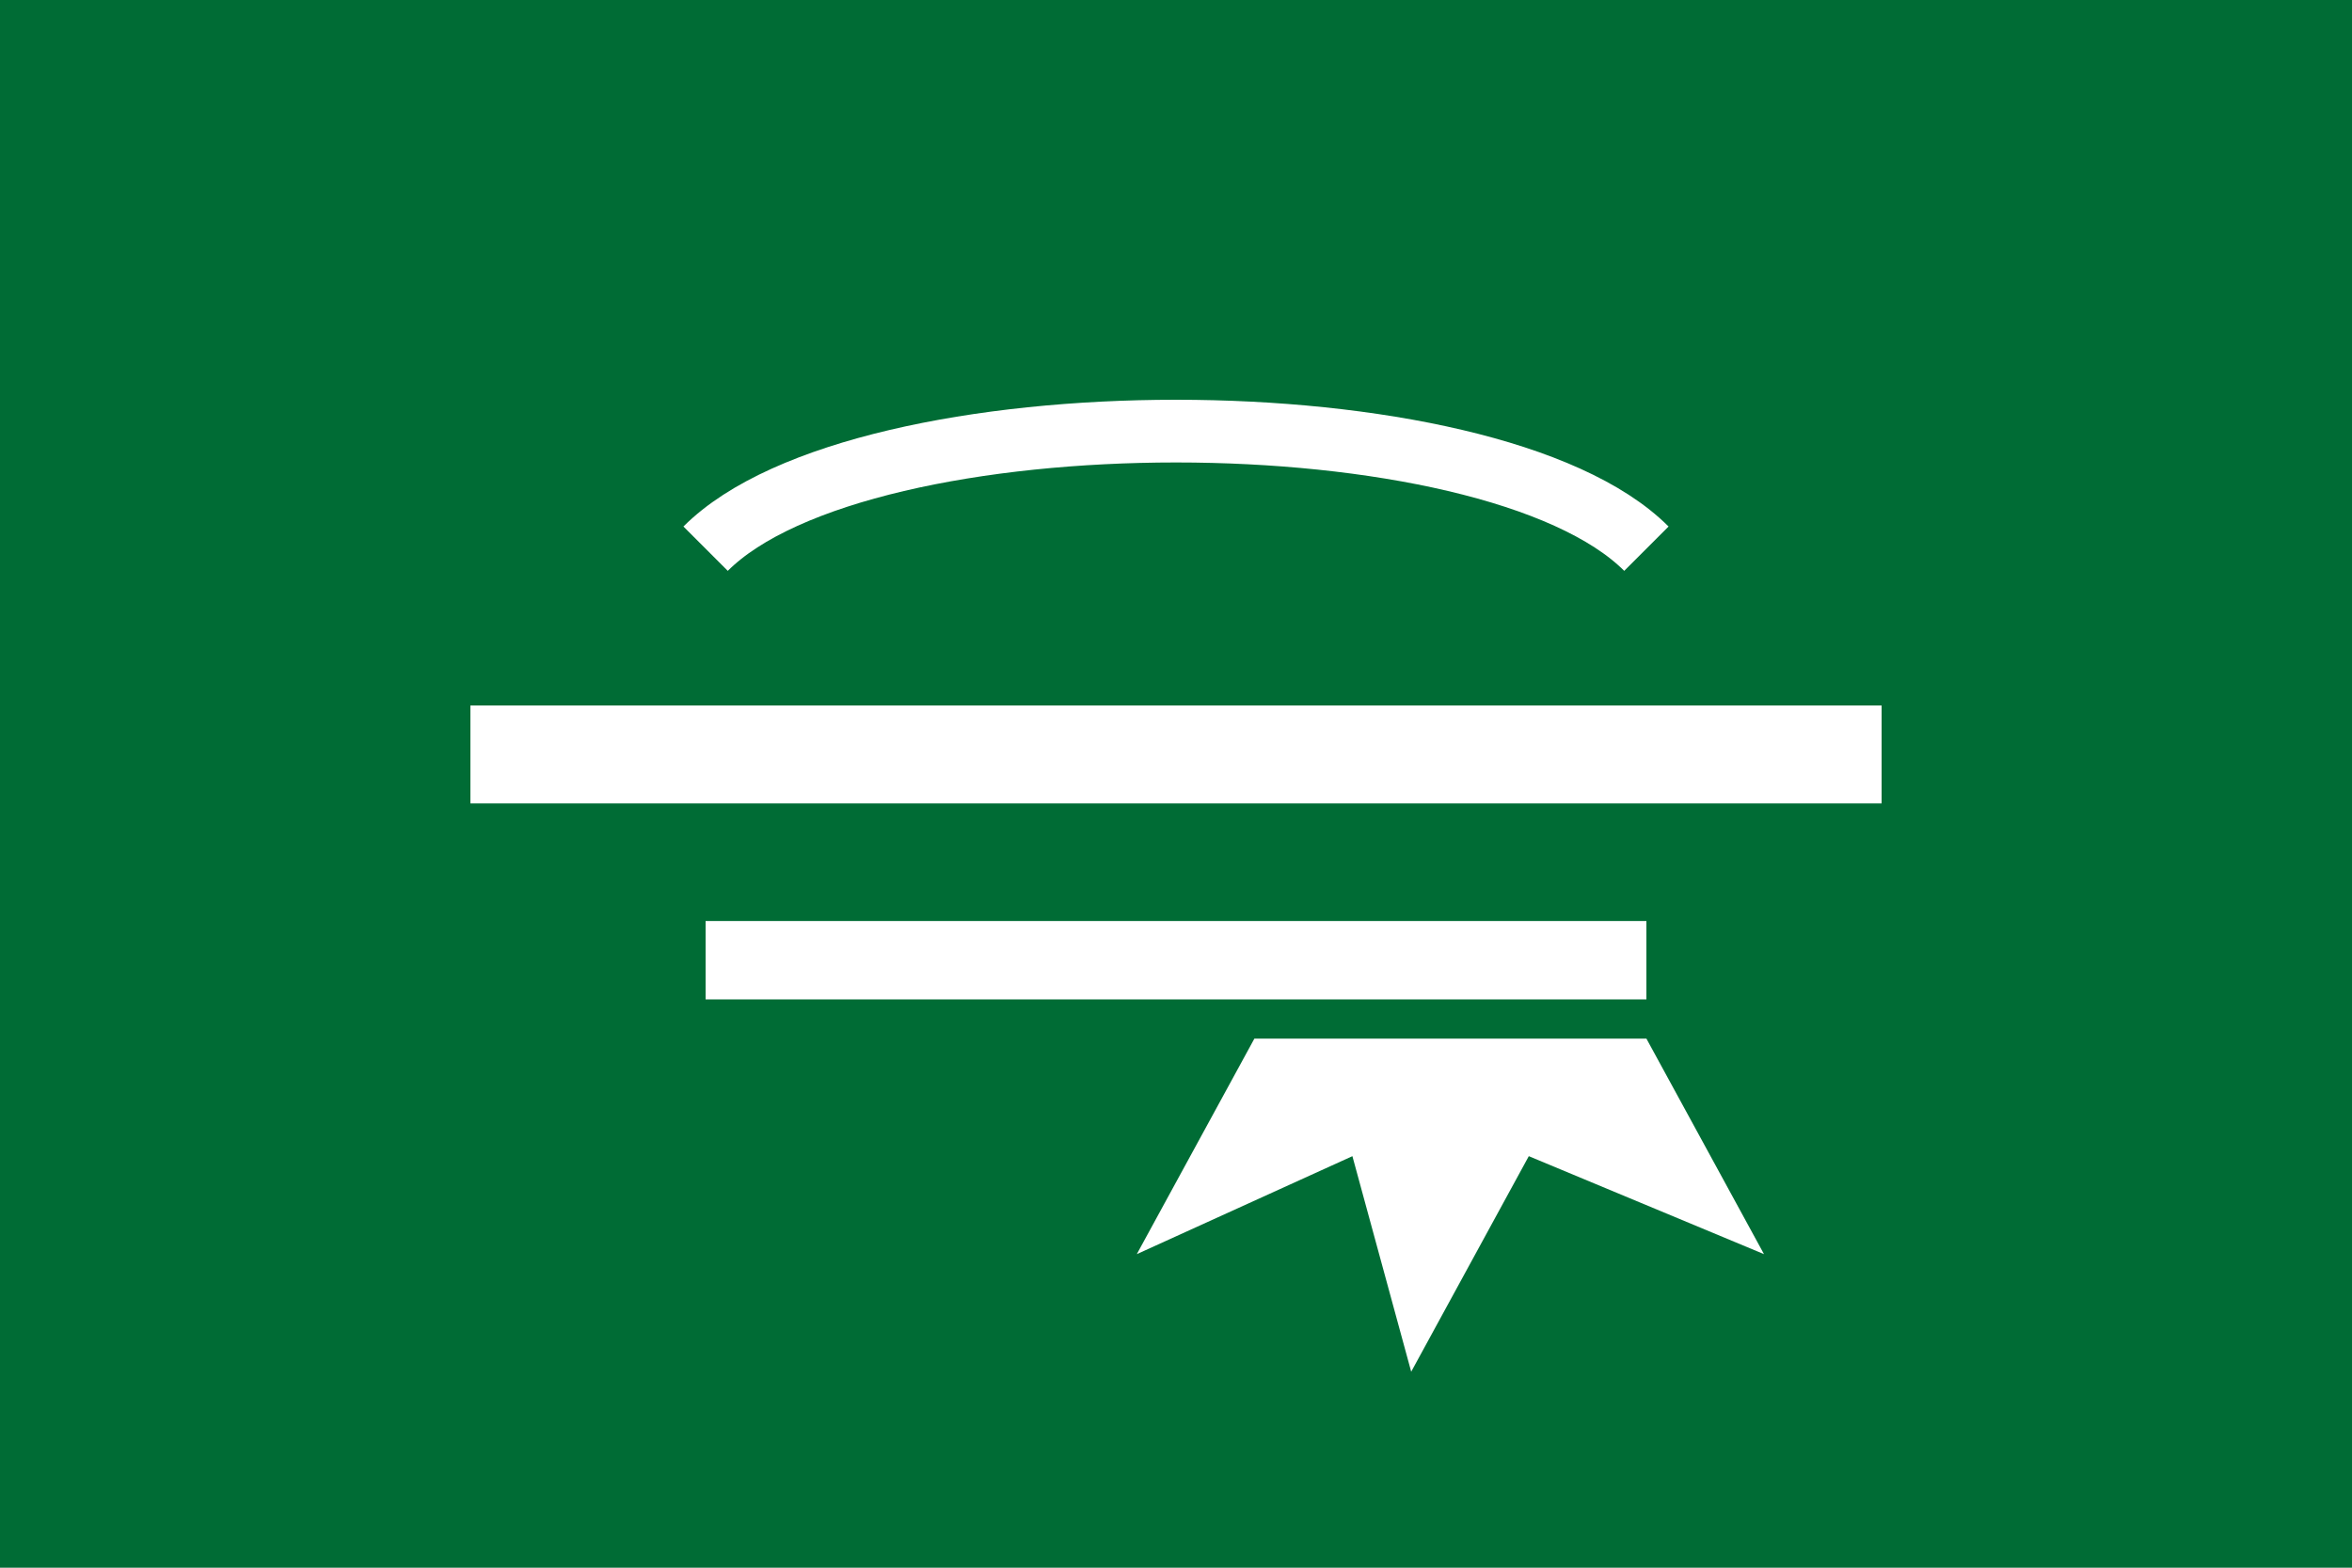
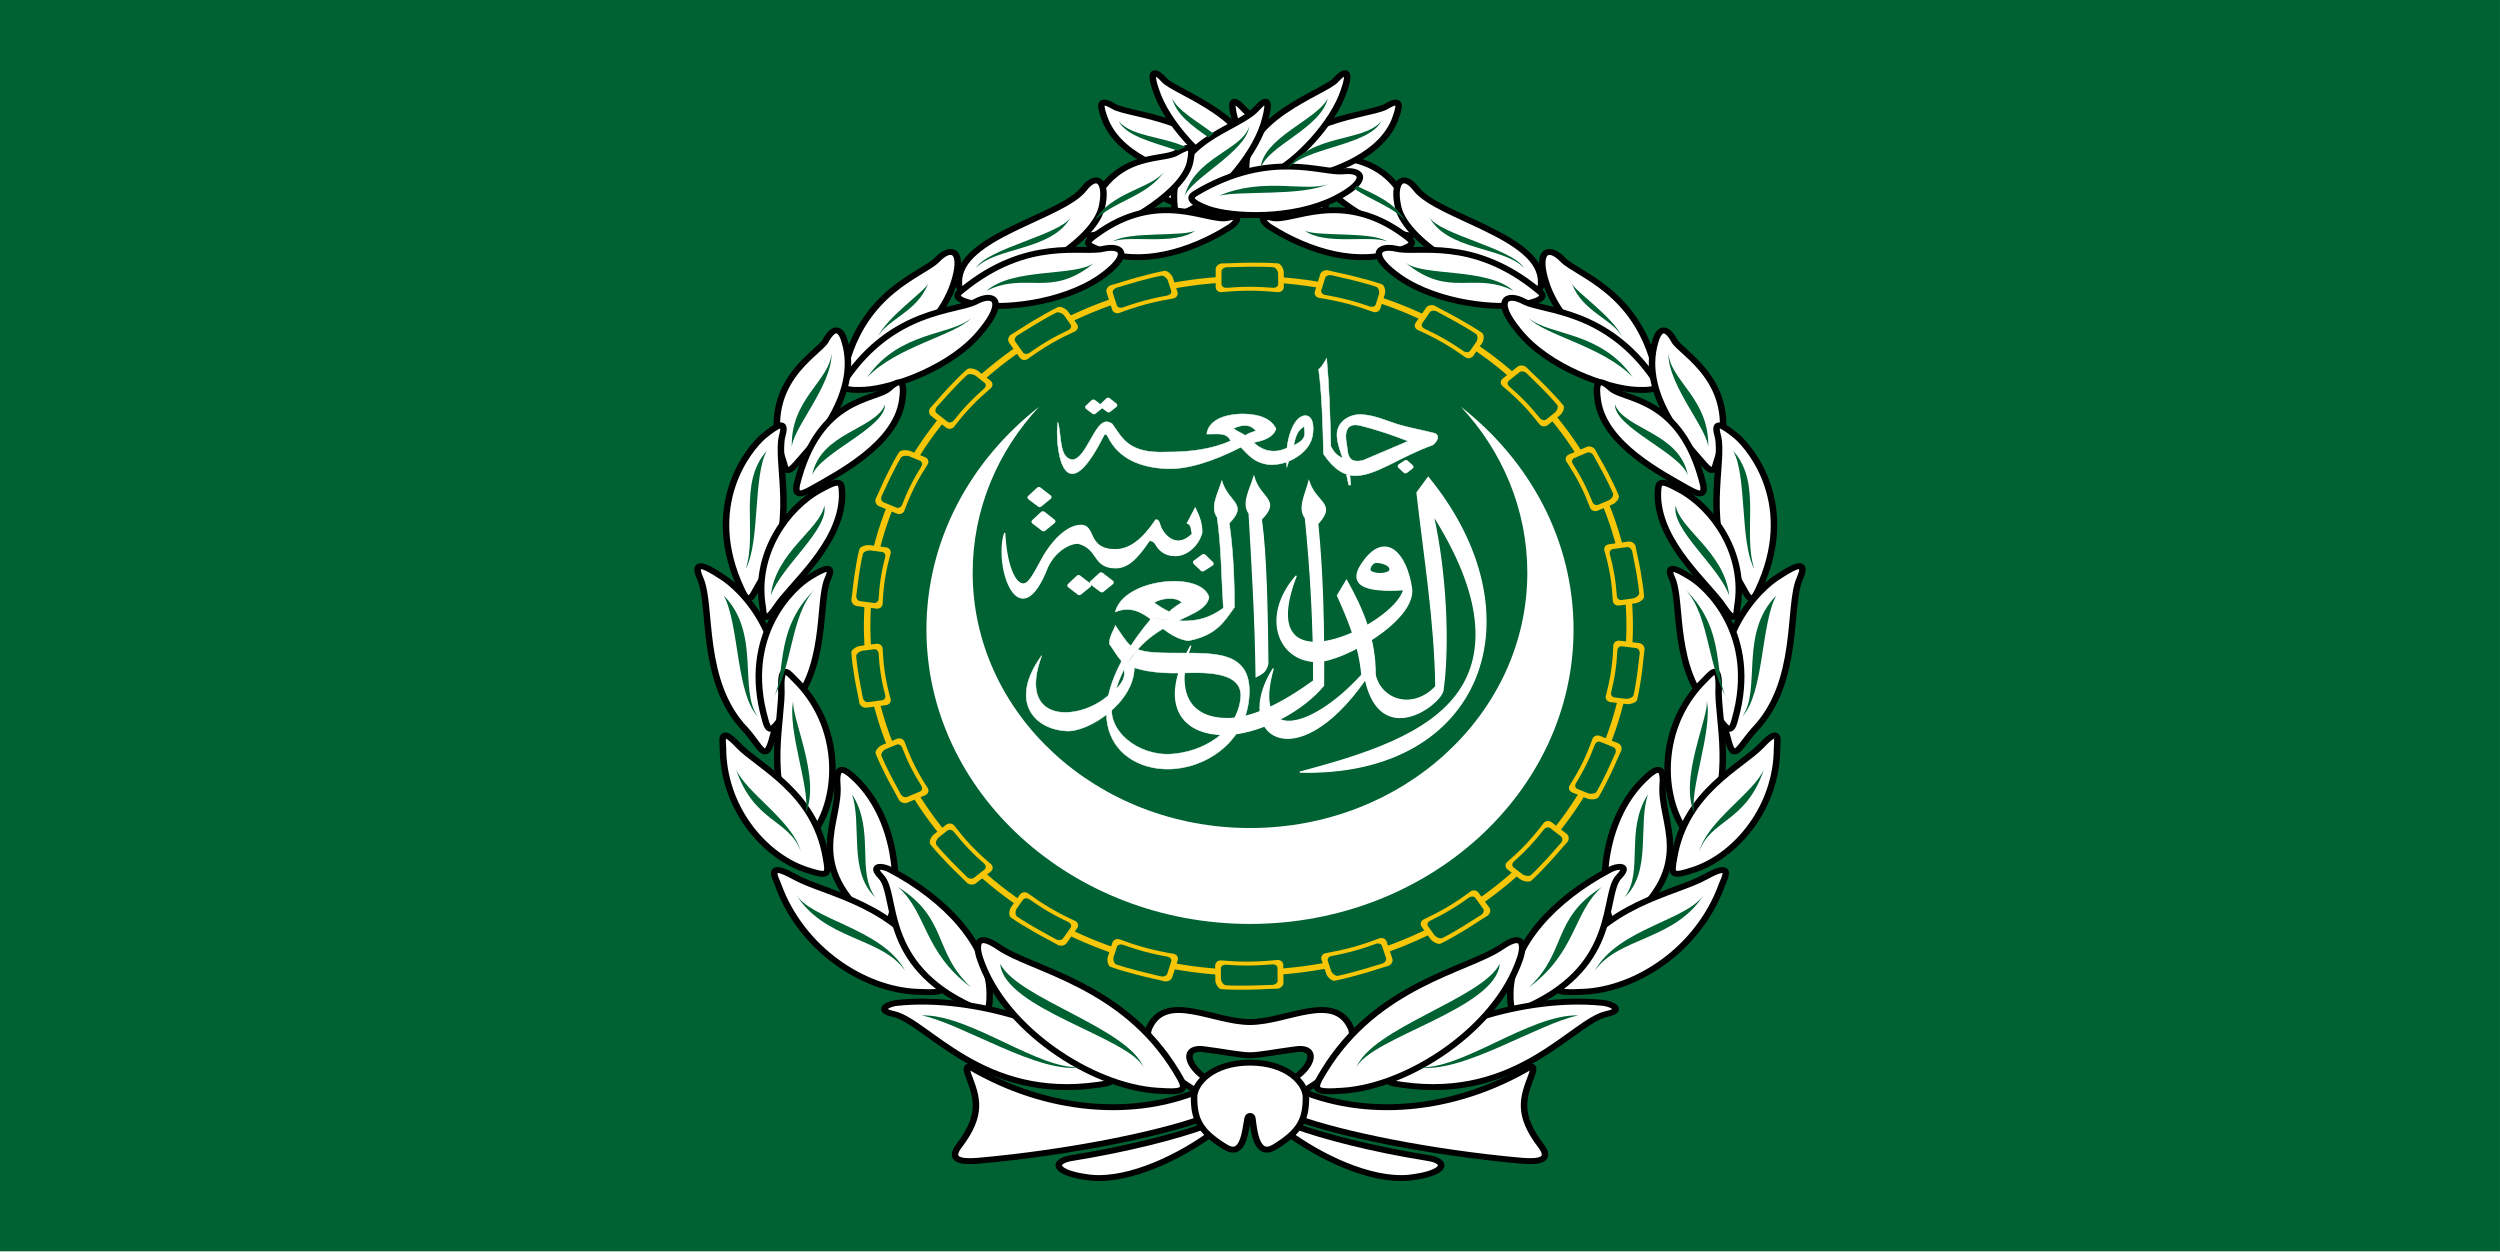
- <svg xmlns="http://www.w3.org/2000/svg" viewBox="0 0 60 40" preserveAspectRatio="xMidYMid slice">
-   <path fill="#006C35" d="M0 0h60v40H0z" />
-   <path fill="#fff" d="M12 18h36v2.5H12zm6 5.5h24v2H18z" />
-   <path fill="none" stroke="#fff" stroke-width="1.6" d="M18 14c4-4 20-4 24 0" />
-   <path fill="#fff" d="M42 26.5 45 32l-6-2.5L36 35l-1.5-5.5L29 32l3-5.5z" />
+ <svg xmlns="http://www.w3.org/2000/svg" viewBox="-2002 0 4004 2004" preserveAspectRatio="xMidYMid slice">
+   <g id="g13237" transform="translate(-2.7257 -5.6087)">
+     <path id="21399192" d="m2004.7 2342.3v-2669.4l-4004 0.04v2669.4h4004z" class="fil0 str0" fill="#006233" />
+     <g id="g13004" transform="matrix(1.1437 0 0 1.1446 -.39167 -145.67)">
+       <g id="g9244" fill-rule="evenodd" transform="matrix(1.7598 0 0 1.6 -2175.2 -3398.1)" stroke="#fff" fill="#fff">
+         <path id="path3159" d="m1071.9 2779.7c-25.9 38.9-7.2 64.2 19.5 66 17.6 1.3 54.2-24.9 54.1-55.7l-10-5.6c5.6 15.8-0.2 20.8-12.1 31.6-23.5 21.3-71.5 22.8-51.5-36.3z" stroke-width=".401" />
+         <path id="path3115" d="m1277.2 2881.7c145.8 4.1 192.2-137 102.2-257.8l-8.9 13.3c5.8 56.3 14.2 111.8 15 169.5-17.6 20.7-43.2 13-48.3-10 0.3-31.2-9.9-57.6-22.8-82.8l-7.2 13.3c8.4 20.7 17.5 44 19.4 69.5-41.6 49.9-87.6 60-70.5-5.6-32.9 57.5 16.9 98 73.3 9.5 12.1 60.4 58.9 22.9 61.7 9.9 5.1-39.6 2.5-103.4-7.8-153.8 40.6 70.3 42 121 20.4 154.9-24 37.7-76.2 55.3-126.5 70.1z" stroke-width="1px" />
+         <path id="path3117" d="m1359.9 2722.2c-31.2 2.3-47.2-4.1-30.3-27.2 16.7-22.6 32.3-4.6 36.5 25.6 3.9 28.3-54.8 64.4-75.1 64.4-30.7 0-44.9-39.5-16.6-75-36.4 103.6 78.6 43.5 85.5 12.2zm-21.6-24c-3.8-0.2-6.6 6.5-4.7 7.8 5.5 3.8 14.2 1.5 15.1-0.4 1.9-4.2-5.1-7.2-10.4-7.4z" stroke-width="1px" />
+         <path id="path3140" d="m1190.5 2771.1c-30 59-0.1 83.4 38.4 76.6 22.4-4.1 50.8-20 67.2-41.7 0.3-47.8-0.4-95.2-4.6-141.5 15-17.9-1.3-17.8-7-37-2.6 11.2-8.9 23.3-2.8 32 4.3 46.7 6.7 94 6.6 142.2-30.2 24.3-52.9 33.3-69.1 33.1-33.5-0.3-40.7-28.5-28.7-63.7z" stroke-width="1px" />
+         <path id="path3150" d="m1251.8 2786.7c-0.5-44.5-1.2-95-5.2-126.1 15.6-17.3-0.8-17.7-5.9-37.1-3 11-9.6 23-3.8 31.9 2.6 47.6 5.1 95.2 5.6 142.8 3.6-2.3 7.7-3.2 9.3-11.5z" stroke-width="1px" />
+         <path id="path3152" d="m1135.4 2784.6c-3.8-4.8-6.5-10.2-9.6-14.9-0.5-6.7 4-12.9 4.6-16.3 5.1 7.9 8.1 13.9 12.2 17.8m5.4 3.1c7.5 3 16.7 3 25.2 3.2 32.8 0.6 67.3-4.8 63.6 39.6-3.2 39.4-35.9 62.2-65.2 61.9-41.7-0.4-77.3-46.4-13-131.1 6.2-1 14.3 0.7 21 1.3 11.5 0.9 23.3-0.2 36.8-11-1.6-27.9-1.6-54.3-5-79.5-5.8-8.9 0.8-20.8 3.8-31.9 5.1 19.4 21.4 19.8 5.9 37.2 3.7 28 4.1 56.5 4.1 73.5-7.8 11.9-13.9 24.5-36.7 29.3-23.3-3.4-33.8-36-58.1-25.2 6.7-29.4 68.4-36.1 74.6-12.9-4.1 24.2-61.7 14.5-77 92.7-4.7 24.1 20.7 46.3 46.8 44.5 25.5-1.7 52.7-19.4 55.4-49.2 2.1-24.9-33-22-47.7-21.7-21.4 0.5-34.9-2.8-43-7.5m21.9-53.9c3.8-3.6 17.1-6.1 21.9-0.3-3.6 2.4-7.1 5-10 8.1-5-2.6-8.3-5.2-11.9-7.8z" stroke-width=".401" />
+         <path id="path3161" d="m1194 2650.9c3.6 8 5.1 13.3 5.3 21-2.2 10.4-11.1 20.1-20.3 20.4-5.7 0.2-12.1-1.4-16.6-10.3-0.5-1.1-2.9-3.7-5.2-2.5-10.1 16.6-17.6 23.6-26.7 23.5-18.2-0.3-12.8-16.5-29.6-21.5-7-0.2-18.5 6.9-24.4 20.8-22.4 63.5-42.8-0.2-34.1-29.8 1.3 28.3 8.1 45.1 15.1 44.6 5.1-0.5 9.6-12.3 16.1-24.7 5-9.5 17-26.6 29.7-26.6 11.6 0.3 4.3 21.6 27.5 21.3 11.2-0.2 21.5-8.8 31.9-26 2.3-0.4 2.9 3.7 3.4 5.1 1.6 5.9 11.8 22.1 25.6 7.3-0.7-3.2-0.4-8.5-3.9-9.6l6.2-13z" stroke-width="1px" />
+         <path id="path3163" d="m1266.9 2598.3c-12.3 6.1-21.3 0.5-26.4-4.9 8.9-1.8 15.8-5 17.8-12-4-9-13.5-12.9-26.9-13-17.9 0.5-27.1 7.7-28.2 17.6 8.3 0.3 15.8-2 19 6-14.7 7.2-32 9.8-50.8 9.7-30.8 1.6-35.3-12.3-43.4-24.5-0.6-0.8-3.3-2.1-4.7-1.9-9.5 0-16.5 33.2-27.2 33.1-10.7-1.4-8.3-21.4-11.4-32.8-2.6 17.9 3.3 84.5 36.4 12.2 1-2.4 2.4-1.7 3.3 0.3 8.9 20.2 27 27.2 46.5 28.2 16.3 0.9 37.1-6.2 59.4-18.8 5.9 6.5 10.6 13.9 23 15.3 14.5 0.7 30-9.8 33.5-22.8 1.8-6.7 2.1-19.9-5-20.1-9.9-0.3-17.1 23.7-14.8 45.3 0.2-0.3 1.3-5.4 1.3-5.4m-43.8-28.8c6.5-3 12.8-4.4 17.8 2.2-3.9 1.4-6.3 2.3-8.4 4-2.8-2.2-6.6-3.3-9.4-6.2zm47.8 14.9c1.6-7.1 2.5-12.8 8.3-16.5 1.2 7.5 1.4 11.7-8.3 16.5z" stroke-width=".401" />
+         <path id="path3169" d="m1311.3 2606.9c-1.9-6.1-3.8-11.4-4.4-18-1.4-13.4 10.1-21 20.5-19.9 10.7 1.1 17.8 5.1 28 8.6 8 2.7 18.8 4.8 29.1 7.7 5.8 2.6 0 9.4-1.5 10.3-25.8 10.1-44.1 26.1-60.5 26.8-9.8 0.5-18.5-5.9-26.4-19-0.5-25.4-1.4-55.2-3.9-73.9 3.8-3.8 4.6-6.6 6.4-9.7 2 24.7 2.8 50.7 3.3 76.9 2.1 4.5 4.7 8.3 9.4 10.2zm16.5 2c-13.8 3.9-12.1-7.8-13.4-15-1.5-8.4-0.5-17.9 10.2-15.5 13.9 3.7 26.6 8.6 38.9 13.8l-35.7 16.7z" stroke-width=".401" />
+         <path id="path3173" d="m1314.3 2621.3l1.9 9.3h1.5l-0.6-8.7" stroke-width=".401" />
+         <path id="path5196" stroke-linejoin="round" d="m1094.2 2718.5l7-7.2 8.1 6.9-7.5 6.7-7.6-6.4z" stroke-linecap="round" stroke-width="4.008" />
+         <path id="path6168" stroke-linejoin="round" d="m1112 2716.1l7.1-7.2 8.1 6.9-7.5 6.7-7.7-6.4z" stroke-linecap="round" stroke-width="4.008" />
+         <path id="path6170" stroke-linejoin="round" d="m1062.5 2641.5l7.1-7.2 8.1 6.9-7.5 6.7-7.7-6.4z" stroke-linecap="round" stroke-width="4.008" />
+         <path id="path6172" stroke-linejoin="round" d="m1065.7 2662.7l7.1-7.2 8 6.9-7.5 6.7-7.6-6.4z" stroke-linecap="round" stroke-width="4.008" />
+         <path id="path6174" stroke-linejoin="round" d="m1194.2 2698.2l6.5-5.3 6 6.5-6.8 4.8-5.7-6z" stroke-linecap="round" stroke-width="4.008" />
+         <path id="path6176" stroke-linejoin="round" d="m1108.4 2562.5l4.6-4.7 5.3 4.5-4.9 4.4-5-4.2z" stroke-linecap="round" stroke-width="4.008" />
+         <path id="path6178" stroke-linejoin="round" d="m1120.1 2561l4.6-4.8 5.3 4.6-4.9 4.3-5-4.1z" stroke-linecap="round" stroke-width="4.008" />
+         <path id="path6180" stroke-linejoin="round" d="m1365.7 2614.7l-4.4 3.7-4.2-4.3 4.6-3.4 4 4z" stroke-linecap="round" stroke-width="4.008" />
+         <path id="path9240" d="m1158.7 2747.4l-0.5 7.9 12.6 1.2 10.1-7.6-22.2-1.5z" stroke-width=".401" />
+         <path id="path9242" d="m1265.2 2599.8l3.7-0.8-0.4 10.3-2.3 0.9-1-10.4z" stroke-width="1px" />
+       </g>
+       <path id="path2722" d="m2.726 1425c249.82 0 453.08-184.8 453.08-411.9 0-124.96-61.32-236.46-157.84-311.83 57.91 61.95 93.11 143.51 93.11 232.3 0 197.23-173.74 357.23-388.35 357.23-214.62 0-388.36-160-388.36-357.23 0-88.79 35.2-170.35 93.11-232.3-96.52 75.37-157.84 186.87-157.84 311.83 0 227.1 203.27 411.9 453.09 411.9z" fill="#fff" class="fil2" />
+       <g id="g2908" transform="matrix(1.1355 0 0 1.0324 2.7256 -21.429)" stroke="#000" stroke-width="8.012" fill="#fff">
+         <path id="path2910" d="m-54 1623c-88 44-198 32-291-28-4-2-6 1-2 12 10 29 18 52-12 95-13 19 2 22 24 20 112-11 222-36 275-57l6-42z" class="fil2 str2" />
+         <path id="path2912" d="m-56 1675c-35 14-95 31-162 43-27 4-26 21 22 27 49 5 112-30 150-61l-10-9z" class="fil2 str2" />
+         <path id="path2914" d="m0 1579c12 0 34-5 56-8 41-7 11 56-56 56v21c68 0 139-74 124-107-21-48-79-7-124-7s-103-41-124 7c-15 33 56 107 124 107v-21c-67 0-97-63-56-56 22 3 44 8 56 8z" class="fil2 str2" />
+         <path id="path2916" d="m54 1623c88 44 198 32 291-28 4-2 6 1 2 12-10 29-18 52 12 95 13 19-2 22-24 20-112-11-222-36-275-57l-6-42z" class="fil2 str2" />
+         <path id="path2918" d="m56 1675c35 14 94 31 162 43 27 4 26 21-22 27-49 5-112-30-150-61l10-9z" class="fil2 str2" />
+         <path id="path2920" d="m3 1665c2 17 5 54 28 38 31-21 38-37 38-67 0-19-23-47-69-47s-69 28-69 47c0 30 7 46 38 67 23 16 25-21 28-38 1-6 6-4 6 0z" class="fil2 str2" />
+       </g>
+       <g id="g2724" transform="matrix(1.1355 0 0 1.0324 2.7256 -21.429)" stroke="#000" stroke-width="8.012" fill="#fff">
+         <path id="path2726" d="m-29 384c-13-74-122-79-139-91-20-13-17 0-10 20 20 52 88 73 119 79 25 4 33 6 30-8z" class="fil2 str2" />
+         <path id="path2728" d="m4 386c11-76-97-112-110-129-15-18-17-7-10 14 13 45 60 98 88 112 23 12 30 17 32 3z" class="fil2 str2" />
+         <path id="path2730" d="m93 430c10-91-78-105-101-134-15-18-16-8-11 13 10 46 54 100 81 117 21 13 30 18 31 4z" class="fil2 str2" />
+         <path id="path2732" d="m66 410c-91-59-155-26-181-29-25-3-33 13 10 37 53 29 127 25 156 14 30-12 21-18 15-22z" class="fil2 str2" />
+         <path id="path2734" d="m203 450c-28-98-93-82-112-94s-21-9-17 13c8 39 75 82 108 95 12 4 27 10 21-14z" class="fil2 str2" />
+         <path id="path2736" d="m190 467c-78-63-139-16-163-23-18-5-10 7-3 12 50 35 112 54 160 32 19-8 20-10 6-21z" class="fil2 str2" />
+         <path id="path2738" d="m359 531c1-62-127-88-154-126-16-23-30-11-22 26 12 48 100 101 148 111 29 6 28-4 28-11z" class="fil2 str2" />
+         <path id="path2740" d="m355 542c-81-73-149-49-174-56-25-6-35 9 4 39 48 36 122 43 153 36s23-14 17-19z" class="fil2 str2" />
+         <path id="path2742" d="m500 649c-23-106-96-128-114-148-17-20-35-14-20 34 18 57 77 107 108 119 30 13 28 3 26-5z" class="fil2 str2" />
+         <path id="path2744" d="m499 663c-59-95-136-92-160-105-23-14-39-2-8 39 36 50 110 78 144 80s28-7 24-14z" class="fil2 str2" />
+         <path id="path2746" d="m575 776c34-108-44-148-52-166-9-18-18-18-23 1-22 77 49 152 60 167 11 14 13 7 15-2z" class="fil2 str2" />
+         <path id="path2748" d="m559 806c-27-121-98-114-114-131-17-17-19-5-16 17 8 59 79 99 111 119 10 6 22 13 19-5z" class="fil2 str2" />
+         <path id="path2750" d="m627 948c49-114-9-191-27-208-18-16-29-23-23 0 8 35-20 125 23 191 14 22 16 43 27 17z" class="fil2 str2" />
+         <path id="path2752" d="m601 971c11-70-29-134-72-159-25-15-26-11-26 10 2 65 63 119 81 149 17 28 16 7 17 0z" class="fil2 str2" />
+         <path id="path2754" d="m590 1153c-36-132 39-208 62-223 22-16 36-22 26 3-15 37 1 140-56 205-18 22-25 45-32 15z" class="fil2 str2" />
+         <path id="path2756" d="m598 1124c30-115-35-180-55-193-19-13-31-18-22 3 12 32-1 122 49 178 16 19 22 38 28 12z" class="fil2 str2" />
+         <path id="path2758" d="m561 1070c-54 58-55 143-31 193 15 29 17 27 31 6 38-61 15-149 17-188 1-37-11-17-17-11z" class="fil2 str2" />
+         <path id="path2760" d="m650 1162c0 80-49 145-101 165-30 11-30 8-26-16 14-90 83-123 108-152 24-28 19-5 19 3z" class="fil2 str2" />
+         <path id="path2762" d="m464 1400c88-80 41-136 45-188 2-28-9-21-19-11-56 55-59 153-47 191 5 17 13 15 21 8z" class="fil2 str2" />
+         <path id="path2764" d="m582 1348c-29 88-106 142-171 145-38 2-37-1-24-27 49-94 136-105 175-129 36-22 23 2 20 11z" class="fil2 str2" />
+         <path id="path2766" d="m343 1513c114-57 91-152 112-176 15-17-3-15-12-9-67 39-121 101-122 167 0 25 2 28 22 18z" class="fil2 str2" />
+         <path id="path2768" d="m187 1619c144 23 211-86 253-96 22-5 6-14-5-15-96-11-218 34-255 84-15 20-15 24 7 27z" class="fil2 str2" />
+         <path id="path2770" d="m333 1448c-29 95-137 173-218 179-38 3-38-1-24-26 65-118 178-138 218-168 34-26 27 6 24 15z" class="fil2 str2" />
+         <path id="path2772" d="m29 384c13-74 122-79 139-91 20-13 17 0 10 20-20 52-88 73-119 79-25 4-33 6-30-8z" class="fil2 str2" />
+         <path id="path2774" d="m-4 386c-11-76 97-112 110-129 15-18 17-7 10 14-13 45-60 98-88 112-23 12-30 17-32 3z" class="fil2 str2" />
+         <path id="path2776" d="m-93 430c-10-91 78-105 101-134 15-18 16-8 11 13-10 46-54 100-81 117-21 13-30 18-31 4z" class="fil2 str2" />
+         <path id="path2778" d="m-66 410c91-59 155-26 181-29 25-3 33 13-10 37-53 29-127 25-156 14-30-12-21-18-15-22z" class="fil2 str2" />
+         <path id="path2780" d="m-203 450c28-98 93-82 112-94s21-9 17 13c-8 39-75 82-108 95-12 4-27 10-21-14z" class="fil2 str2" />
+         <path id="path2782" d="m-190 467c78-63 139-16 163-23 18-5 10 7 3 12-50 35-112 54-160 32-19-8-20-10-6-21z" class="fil2 str2" />
+         <path id="path2784" d="m-359 531c-1-62 127-88 154-126 16-23 30-11 22 26-12 48-100 101-148 111-29 6-28-4-28-11z" class="fil2 str2" />
+         <path id="path2786" d="m-355 542c81-73 149-49 174-56 25-6 35 9-4 39-48 36-122 43-153 36s-23-14-17-19z" class="fil2 str2" />
+         <path id="path2788" d="m-500 649c23-106 96-128 114-148 17-20 35-14 20 34-18 57-77 107-108 119-30 13-28 3-26-5z" class="fil2 str2" />
+         <path id="path2790" d="m-499 663c59-95 136-92 160-105 23-14 39-2 8 39-36 50-110 78-144 80s-28-7-24-14z" class="fil2 str2" />
+         <path id="path2792" d="m-575 776c-34-108 44-148 52-166 9-18 18-18 23 1 22 77-49 152-60 167-11 14-13 7-15-2z" class="fil2 str2" />
+         <path id="path2794" d="m-559 806c27-121 98-114 114-131 17-17 19-5 16 17-8 59-79 99-111 119-10 6-22 13-19-5z" class="fil2 str2" />
+         <path id="path2796" d="m-627 948c-49-114 9-191 27-208 18-16 29-23 23 0-8 35 20 125-23 191-14 22-16 43-27 17z" class="fil2 str2" />
+         <path id="path2798" d="m-601 971c-11-70 29-134 72-159 25-15 26-11 26 10-2 65-63 119-81 149-17 28-16 7-17 0z" class="fil2 str2" />
+         <path id="path2800" d="m-590 1153c36-132-39-208-62-223-22-16-36-22-26 3 15 37-1 140 56 205 18 22 24 45 32 15z" class="fil2 str2" />
+         <path id="path2802" d="m-598 1124c-30-115 35-180 55-193 19-13 31-18 22 3-12 32 1 122-49 178-16 19-22 38-28 12z" class="fil2 str2" />
+         <path id="path2804" d="m-561 1070c54 58 55 143 31 193-15 29-17 27-31 6-38-61-15-149-17-188-1-37 11-17 17-11z" class="fil2 str2" />
+         <path id="path2806" d="m-650 1162c0 80 49 145 101 165 30 11 30 8 26-16-14-90-83-123-108-152-24-28-19-5-19 3z" class="fil2 str2" />
+         <path id="path2808" d="m-464 1400c-88-80-41-136-45-188-2-28 9-21 19-11 56 55 59 153 47 191-5 17-13 15-21 8z" class="fil2 str2" />
+         <path id="path2810" d="m-582 1348c29 88 106 142 171 145 38 2 37-1 24-27-49-94-136-105-175-129-36-22-23 2-20 11z" class="fil2 str2" />
+         <path id="path2812" d="m-343 1513c-114-57-91-152-112-176-15-17 3-15 12-9 67 39 121 101 122 167 0 25-2 28-22 18z" class="fil2 str2" />
+         <path id="path2814" d="m-187 1619c-144 23-211-86-253-96-22-5-6-14 5-15 96-11 218 34 255 84 15 20 15 24-7 27z" class="fil2 str2" />
+         <path id="path2816" d="m-333 1448c29 95 137 173 218 179 38 3 38-1 24-26-65-118-178-138-218-168-34-26-27 6-24 15z" class="fil2 str2" />
+       </g>
+       <g id="g2818" fill="#006233" transform="matrix(1.1355 0 0 1.0324 2.7256 -21.429)">
+         <path id="path2820" d="m169 476c-19-14-89-6-102-15 25 21 81 6 102 15z" class="fil0" />
+         <path id="path2822" d="m338 512c-15-27-104-45-117-69 23 46 92 40 117 69z" class="fil0" />
+         <path id="path2824" d="m325 543c-33-32-110-19-133-38 54 49 84 11 133 38z" class="fil0" />
+         <path id="path2826" d="m132 401c21 11 47 22 60 48-15-20-42-28-64-45 1 0 3-2 4-3z" class="fil0" />
+         <path id="path2828" d="m460 607c-13-30-59-63-63-74 13 39 51 48 63 74z" class="fil0" />
+         <path id="path2830" d="m472 660c-40-63-103-56-128-80 19 23 91 38 128 80z" class="fil0" />
+         <path id="path2832" d="m565 757c3-67-47-92-49-130-1 45 51 106 49 130z" class="fil0" />
+         <path id="path2834" d="m540 793c-10-58-78-62-90-96 0 32 80 65 90 96z" class="fil0" />
+         <path id="path2836" d="m596 760c36 44 11 111 26 160-18-36-9-126-26-160z" class="fil0" />
+         <path id="path2838" d="m537 948c54 58 32 123 54 151-27-39-23-115-54-151z" class="fil0" />
+         <path id="path2840" d="m649 956c-46 51-18 128-42 164 27-31 23-126 42-164z" class="fil0" />
+         <path id="path2842" d="m591 956c-6-59-61-90-66-122-6 32 53 82 66 122z" class="fil0" />
+         <path id="path2844" d="m563 1097c9 41-24 129-14 156-22-47 19-136 14-156z" class="fil0" />
+         <path id="path2846" d="m634 1191c-22 73-66 68-80 112 10-42 68-80 80-112z" class="fil0" />
+         <path id="path2848" d="m491 1225c-29 49-5 105-29 140 34-35 16-100 29-140z" class="fil0" />
+         <path id="path2850" d="m561 1359c-35 65-107 59-136 106 29-59 118-69 136-106z" class="fil0" />
+         <path id="path2852" d="m434 1351c-62 43-43 88-90 136 59-48 54-101 90-136z" class="fil0" />
+         <path id="path2854" d="m405 1525c-60-2-146 76-198 70 52 11 148-59 198-70z" class="fil0" />
+         <path id="path2856" d="m308 1455c-4 61-160 100-177 141 19-54 156-94 177-141z" class="fil0" />
+         <path id="path2858" d="m-45 330c-20-17-44-31-51-48 5 22 25 38 45 53 2-1 4-4 6-5z" class="fil0" />
+         <path id="path2860" d="m-79 348c-31-15-67-14-83-35 10 21 44 29 73 40 3-2 7-4 10-5z" class="fil0" />
+         <path id="path2862" d="m-169 476c19-14 89-6 102-15-25 21-81 6-102 15z" class="fil0" />
+         <path id="path2864" d="m-338 512c15-27 104-45 117-69-23 46-92 40-117 69z" class="fil0" />
+         <path id="path2866" d="m-325 543c33-32 110-19 133-38-54 49-84 11-133 38z" class="fil0" />
+         <path id="path2868" d="m-192 449c19-40 73-45 87-69-21 36-67 42-87 69z" class="fil0" />
+         <path id="path2870" d="m-38 414c55-26 109-4 135-16-32 17-108 9-135 16z" class="fil0" />
+         <path id="path2872" d="m-460 607c13-30 59-63 63-74-13 39-51 48-63 74z" class="fil0" />
+         <path id="path2874" d="m-472 660c40-63 103-56 128-80-19 23-91 38-128 80z" class="fil0" />
+         <path id="path2876" d="m-565 757c-3-67 47-92 49-130 1 45-51 106-49 130z" class="fil0" />
+         <path id="path2878" d="m-540 793c10-58 78-62 90-96 0 32-80 65-90 96z" class="fil0" />
+         <path id="path2880" d="m-596 760c-36 44-11 111-26 160 18-36 9-126 26-160z" class="fil0" />
+         <path id="path2882" d="m-537 948c-54 58-32 123-54 151 27-39 23-115 54-151z" class="fil0" />
+         <path id="path2884" d="m-649 956c46 51 18 128 42 164-27-31-23-126-42-164z" class="fil0" />
+         <path id="path2886" d="m-591 956c6-59 61-90 66-122 6 32-53 82-66 122z" class="fil0" />
+         <path id="path2888" d="m-563 1097c-9 41 24 129 14 156 22-47-19-136-14-156z" class="fil0" />
+         <path id="path2890" d="m-634 1191c22 73 66 68 80 112-10-42-68-80-80-112z" class="fil0" />
+         <path id="path2892" d="m-491 1225c29 49 5 105 29 140-34-35-16-100-29-140z" class="fil0" />
+         <path id="path2894" d="m-561 1359c35 65 107 59 136 106-29-59-118-69-136-106z" class="fil0" />
+         <path id="path2896" d="m-434 1351c62 43 43 88 90 136-59-48-54-101-90-136z" class="fil0" />
+         <path id="path2898" d="m-405 1525c60-2 146 76 198 70-52 11-148-59-198-70z" class="fil0" />
+         <path id="path2900" d="m-308 1455c4 61 160 100 177 141-19-54-156-94-177-141z" class="fil0" />
+         <path id="path2902" d="m-81 416c12-54 72-64 80-96-3 34-74 72-80 96z" class="fil0" />
+         <path id="path2904" d="m96 282c-9 41-74 64-83 95 3-42 70-66 83-95z" class="fil0" />
+         <path id="path2906" d="m45 379c31-50 95-37 117-66-16 34-95 35-117 66z" class="fil0" />
+       </g>
+       <path id="path12826" stroke-linejoin="round" d="m475.64 1011.9c0 263.22-213.38 476.6-476.6 476.6s-476.6-213.38-476.6-476.6 213.38-476.6 476.6-476.6 476.6 213.38 476.6 476.6z" transform="matrix(1.1203 0 0 1.0186 1.5554 -22.824)" stroke="#f7c608" stroke-linecap="round" stroke-width="8.121" fill="none" />
+       <g id="g12874" transform="matrix(1.089 .29066 -.31969 .99014 322.08 9.1715)">
+         <path id="path12861" fill="#f7c608" d="m44.747 1486.1v6c0 4-3.002 7-7.004 8-10.005 0-23.011 1-35.017 1l-0-38c13.006 0 26.013-1 35.017-2 4.002 0 7.004 3 7.004 7v5m-84.042 1v-6c0-4 3.001-7 7.003-7 10.005 1 22.011 2 35.018 2l-0 38c-12.006 0-24.012 0-35.018-1-4.002-1-7.003-8-7.003-12" />
+         <path id="path12865" fill="#006233" d="m37.554 1484.9v4.3c0 2.9-2.497 5-5.825 5.7-8.321 0-19.139 0.7-29.124 0.7l-0-27.2c10.817 0 21.635-0.7 29.124-1.4 3.328 0 5.825 2.1 5.825 5v3.6m-69.898 0.7v-4.3c0-2.9 2.496-5 5.825-5 8.321 0.7 18.306 1.4 29.124 1.4l-0 27.2c-9.985 0-19.971 0-29.124-0.7-3.329-0.7-5.825-5.7-5.825-8.6" />
+       </g>
+       <g id="g12878" transform="matrix(.95488 .55779 -.6135 .86818 618.66 131.41)">
+         <path id="path12880" fill="#f7c608" d="m44.747 1486.1v6c0 4-3.002 7-7.004 8-10.005 0-23.011 1-35.017 1l-0-38c13.006 0 26.013-1 35.017-2 4.002 0 7.004 3 7.004 7v5m-84.042 1v-6c0-4 3.001-7 7.003-7 10.005 1 22.011 2 35.018 2l-0 38c-12.006 0-24.012 0-35.018-1-4.002-1-7.003-8-7.003-12" />
+         <path id="path12882" fill="#006233" d="m37.554 1484.9v4.3c0 2.9-2.497 5-5.825 5.7-8.321 0-19.139 0.7-29.124 0.7l-0-27.2c10.817 0 21.635-0.7 29.124-1.4 3.328 0 5.825 2.1 5.825 5v3.6m-69.898 0.7v-4.3c0-2.9 2.496-5 5.825-5 8.321 0.7 18.306 1.4 29.124 1.4l-0 27.2c-9.985 0-19.971 0-29.124-0.7-3.329-0.7-5.825-5.7-5.825-8.6" />
+       </g>
+       <g id="g12884" transform="matrix(.74342 .77974 -.85762 .67591 865.37 324.65)">
+         <path id="path12886" fill="#f7c608" d="m44.747 1486.1v6c0 4-3.002 7-7.004 8-10.005 0-23.011 1-35.017 1l-0-38c13.006 0 26.013-1 35.017-2 4.002 0 7.004 3 7.004 7v5m-84.042 1v-6c0-4 3.001-7 7.003-7 10.005 1 22.011 2 35.018 2l-0 38c-12.006 0-24.012 0-35.018-1-4.002-1-7.003-8-7.003-12" />
+         <path id="path12888" fill="#006233" d="m37.554 1484.9v4.3c0 2.9-2.497 5-5.825 5.7-8.321 0-19.139 0.7-29.124 0.7l-0-27.2c10.817 0 21.635-0.7 29.124-1.4 3.328 0 5.825 2.1 5.825 5v3.6m-69.898 0.7v-4.3c0-2.9 2.496-5 5.825-5 8.321 0.7 18.306 1.4 29.124 1.4l-0 27.2c-9.985 0-19.971 0-29.124-0.7-3.329-0.7-5.825-5.7-5.825-8.6" />
+       </g>
+       <g id="g12890" transform="matrix(.47175 .93856 -1.0323 .42891 1042.2 573.25)">
+         <path id="path12892" fill="#f7c608" d="m44.747 1486.1v6c0 4-3.002 7-7.004 8-10.005 0-23.011 1-35.017 1l-0-38c13.006 0 26.013-1 35.017-2 4.002 0 7.004 3 7.004 7v5m-84.042 1v-6c0-4 3.001-7 7.003-7 10.005 1 22.011 2 35.018 2l-0 38c-12.006 0-24.012 0-35.018-1-4.002-1-7.003-8-7.003-12" />
+         <path id="path12894" fill="#006233" d="m37.554 1484.9v4.3c0 2.9-2.497 5-5.825 5.7-8.321 0-19.139 0.7-29.124 0.7l-0-27.2c10.817 0 21.635-0.7 29.124-1.4 3.328 0 5.825 2.1 5.825 5v3.6m-69.898 0.7v-4.3c0-2.9 2.496-5 5.825-5 8.321 0.7 18.306 1.4 29.124 1.4l-0 27.2c-9.985 0-19.971 0-29.124-0.7-3.329-0.7-5.825-5.7-5.825-8.6" />
+       </g>
+       <g id="g12896" transform="matrix(.16188 1.0214 -1.1234 .14718 1134.9 857.07)">
+         <path id="path12898" fill="#f7c608" d="m44.747 1486.1v6c0 4-3.002 7-7.004 8-10.005 0-23.011 1-35.017 1l-0-38c13.006 0 26.013-1 35.017-2 4.002 0 7.004 3 7.004 7v5m-84.042 1v-6c0-4 3.001-7 7.003-7 10.005 1 22.011 2 35.018 2l-0 38c-12.006 0-24.012 0-35.018-1-4.002-1-7.003-8-7.003-12" />
+         <path id="path12900" fill="#006233" d="m37.554 1484.9v4.3c0 2.9-2.497 5-5.825 5.7-8.321 0-19.139 0.7-29.124 0.7l-0-27.2c10.817 0 21.635-0.7 29.124-1.4 3.328 0 5.825 2.1 5.825 5v3.6m-69.898 0.7v-4.3c0-2.9 2.496-5 5.825-5 8.321 0.7 18.306 1.4 29.124 1.4l-0 27.2c-9.985 0-19.971 0-29.124-0.7-3.329-0.7-5.825-5.7-5.825-8.6" />
+       </g>
+       <g id="g12902" transform="matrix(-.1611 1.0215 -1.1235 -.14647 1135.9 1153.1)">
+         <path id="path12904" fill="#f7c608" d="m44.747 1486.1v6c0 4-3.002 7-7.004 8-10.005 0-23.011 1-35.017 1l-0-38c13.006 0 26.013-1 35.017-2 4.002 0 7.004 3 7.004 7v5m-84.042 1v-6c0-4 3.001-7 7.003-7 10.005 1 22.011 2 35.018 2l-0 38c-12.006 0-24.012 0-35.018-1-4.002-1-7.003-8-7.003-12" />
+         <path id="path12906" fill="#006233" d="m37.554 1484.9v4.3c0 2.9-2.497 5-5.825 5.7-8.321 0-19.139 0.7-29.124 0.7l-0-27.2c10.817 0 21.635-0.7 29.124-1.4 3.328 0 5.825 2.1 5.825 5v3.6m-69.898 0.7v-4.3c0-2.9 2.496-5 5.825-5 8.321 0.7 18.306 1.4 29.124 1.4l-0 27.2c-9.985 0-19.971 0-29.124-0.7-3.329-0.7-5.825-5.7-5.825-8.6" />
+       </g>
+       <g id="g12908" transform="matrix(-.47103 .93886 -1.0326 -.42826 1045.1 1437.5)">
+         <path id="path12910" fill="#f7c608" d="m44.747 1486.1v6c0 4-3.002 7-7.004 8-10.005 0-23.011 1-35.017 1l-0-38c13.006 0 26.013-1 35.017-2 4.002 0 7.004 3 7.004 7v5m-84.042 1v-6c0-4 3.001-7 7.003-7 10.005 1 22.011 2 35.018 2l-0 38c-12.006 0-24.012 0-35.018-1-4.002-1-7.003-8-7.003-12" />
+         <path id="path12912" fill="#006233" d="m37.554 1484.9v4.3c0 2.9-2.497 5-5.825 5.7-8.321 0-19.139 0.7-29.124 0.7l-0-27.2c10.817 0 21.635-0.7 29.124-1.4 3.328 0 5.825 2.1 5.825 5v3.6m-69.898 0.7v-4.3c0-2.9 2.496-5 5.825-5 8.321 0.7 18.306 1.4 29.124 1.4l-0 27.2c-9.985 0-19.971 0-29.124-0.7-3.329-0.7-5.825-5.7-5.825-8.6" />
+       </g>
+       <g id="g12914" transform="matrix(-.74282 .78021 -.85814 -.67537 869.95 1687)">
+         <path id="path12916" fill="#f7c608" d="m44.747 1486.1v6c0 4-3.002 7-7.004 8-10.005 0-23.011 1-35.017 1l-0-38c13.006 0 26.013-1 35.017-2 4.002 0 7.004 3 7.004 7v5m-84.042 1v-6c0-4 3.001-7 7.003-7 10.005 1 22.011 2 35.018 2l-0 38c-12.006 0-24.012 0-35.018-1-4.002-1-7.003-8-7.003-12" />
+         <path id="path12918" fill="#006233" d="m37.554 1484.9v4.3c0 2.9-2.497 5-5.825 5.7-8.321 0-19.139 0.7-29.124 0.7l-0-27.2c10.817 0 21.635-0.7 29.124-1.4 3.328 0 5.825 2.1 5.825 5v3.6m-69.898 0.7v-4.3c0-2.9 2.496-5 5.825-5 8.321 0.7 18.306 1.4 29.124 1.4l-0 27.2c-9.985 0-19.971 0-29.124-0.7-3.329-0.7-5.825-5.7-5.825-8.6" />
+       </g>
+       <g id="g12920" transform="matrix(-.95446 .55839 -.61416 -.86779 624.54 1881.6)">
+         <path id="path12922" fill="#f7c608" d="m44.747 1486.1v6c0 4-3.002 7-7.004 8-10.005 0-23.011 1-35.017 1l-0-38c13.006 0 26.013-1 35.017-2 4.002 0 7.004 3 7.004 7v5m-84.042 1v-6c0-4 3.001-7 7.003-7 10.005 1 22.011 2 35.018 2l-0 38c-12.006 0-24.012 0-35.018-1-4.002-1-7.003-8-7.003-12" />
+         <path id="path12924" fill="#006233" d="m37.554 1484.9v4.3c0 2.9-2.497 5-5.825 5.7-8.321 0-19.139 0.7-29.124 0.7l-0-27.2c10.817 0 21.635-0.7 29.124-1.4 3.328 0 5.825 2.1 5.825 5v3.6m-69.898 0.7v-4.3c0-2.9 2.496-5 5.825-5 8.321 0.7 18.306 1.4 29.124 1.4l-0 27.2c-9.985 0-19.971 0-29.124-0.7-3.329-0.7-5.825-5.7-5.825-8.6" />
+       </g>
+       <g id="g12926" transform="matrix(-1.0888 .29135 -.32045 -.98993 328.78 2005.5)">
+         <path id="path12928" fill="#f7c608" d="m44.747 1486.1v6c0 4-3.002 7-7.004 8-10.005 0-23.011 1-35.017 1l-0-38c13.006 0 26.013-1 35.017-2 4.002 0 7.004 3 7.004 7v5m-84.042 1v-6c0-4 3.001-7 7.003-7 10.005 1 22.011 2 35.018 2l-0 38c-12.006 0-24.012 0-35.018-1-4.002-1-7.003-8-7.003-12" />
+         <path id="path12930" fill="#006233" d="m37.554 1484.9v4.3c0 2.9-2.497 5-5.825 5.7-8.321 0-19.139 0.7-29.124 0.7l-0-27.2c10.817 0 21.635-0.7 29.124-1.4 3.328 0 5.825 2.1 5.825 5v3.6m-69.898 0.7v-4.3c0-2.9 2.496-5 5.825-5 8.321 0.7 18.306 1.4 29.124 1.4l-0 27.2c-9.985 0-19.971 0-29.124-0.7-3.329-0.7-5.825-5.7-5.825-8.6" />
+       </g>
+       <g id="g12932" transform="matrix(-1.135 .00072019 -.00079212 -1.0319 6.6183 2048.7)">
+         <path id="path12934" fill="#f7c608" d="m44.747 1486.1v6c0 4-3.002 7-7.004 8-10.005 0-23.011 1-35.017 1l-0-38c13.006 0 26.013-1 35.017-2 4.002 0 7.004 3 7.004 7v5m-84.042 1v-6c0-4 3.001-7 7.003-7 10.005 1 22.011 2 35.018 2l-0 38c-12.006 0-24.012 0-35.018-1-4.002-1-7.003-8-7.003-12" />
+         <path id="path12936" fill="#006233" d="m37.554 1484.9v4.3c0 2.9-2.497 5-5.825 5.7-8.321 0-19.139 0.7-29.124 0.7l-0-27.2c10.817 0 21.635-0.7 29.124-1.4 3.328 0 5.825 2.1 5.825 5v3.6m-69.898 0.7v-4.3c0-2.9 2.496-5 5.825-5 8.321 0.7 18.306 1.4 29.124 1.4l-0 27.2c-9.985 0-19.971 0-29.124-0.7-3.329-0.7-5.825-5.7-5.825-8.6" />
+       </g>
+       <g id="g12938" transform="matrix(-1.0918 -.28208 .31025 -.99262 -313.06 2009.9)">
+         <path id="path12940" fill="#f7c608" d="m44.747 1486.1v6c0 4-3.002 7-7.004 8-10.005 0-23.011 1-35.017 1l-0-38c13.006 0 26.013-1 35.017-2 4.002 0 7.004 3 7.004 7v5m-84.042 1v-6c0-4 3.001-7 7.003-7 10.005 1 22.011 2 35.018 2l-0 38c-12.006 0-24.012 0-35.018-1-4.002-1-7.003-8-7.003-12" />
+         <path id="path12942" fill="#006233" d="m37.554 1484.9v4.3c0 2.9-2.497 5-5.825 5.7-8.321 0-19.139 0.7-29.124 0.7l-0-27.2c10.817 0 21.635-0.7 29.124-1.4 3.328 0 5.825 2.1 5.825 5v3.6m-69.898 0.7v-4.3c0-2.9 2.496-5 5.825-5 8.321 0.7 18.306 1.4 29.124 1.4l-0 27.2c-9.985 0-19.971 0-29.124-0.7-3.329-0.7-5.825-5.7-5.825-8.6" />
+       </g>
+       <g id="g12944" transform="matrix(-.96016 -.55025 .60521 -.87297 -610.8 1890)">
+         <path id="path12946" fill="#f7c608" d="m44.747 1486.1v6c0 4-3.002 7-7.004 8-10.005 0-23.011 1-35.017 1l-0-38c13.006 0 26.013-1 35.017-2 4.002 0 7.004 3 7.004 7v5m-84.042 1v-6c0-4 3.001-7 7.003-7 10.005 1 22.011 2 35.018 2l-0 38c-12.006 0-24.012 0-35.018-1-4.002-1-7.003-8-7.003-12" />
+         <path id="path12948" fill="#006233" d="m37.554 1484.9v4.3c0 2.9-2.497 5-5.825 5.7-8.321 0-19.139 0.7-29.124 0.7l-0-27.2c10.817 0 21.635-0.7 29.124-1.4 3.328 0 5.825 2.1 5.825 5v3.6m-69.898 0.7v-4.3c0-2.9 2.496-5 5.825-5 8.321 0.7 18.306 1.4 29.124 1.4l-0 27.2c-9.985 0-19.971 0-29.124-0.7-3.329-0.7-5.825-5.7-5.825-8.6" />
+       </g>
+       <g id="g12950" transform="matrix(-.75081 -.77386 .85115 -.68264 -859.34 1698.7)">
+         <path id="path12952" fill="#f7c608" d="m44.747 1486.1v6c0 4-3.002 7-7.004 8-10.005 0-23.011 1-35.017 1l-0-38c13.006 0 26.013-1 35.017-2 4.002 0 7.004 3 7.004 7v5m-84.042 1v-6c0-4 3.001-7 7.003-7 10.005 1 22.011 2 35.018 2l-0 38c-12.006 0-24.012 0-35.018-1-4.002-1-7.003-8-7.003-12" />
+         <path id="path12954" fill="#006233" d="m37.554 1484.9v4.3c0 2.9-2.497 5-5.825 5.7-8.321 0-19.139 0.7-29.124 0.7l-0-27.2c10.817 0 21.635-0.7 29.124-1.4 3.328 0 5.825 2.1 5.825 5v3.6m-69.898 0.7v-4.3c0-2.9 2.496-5 5.825-5 8.321 0.7 18.306 1.4 29.124 1.4l-0 27.2c-9.985 0-19.971 0-29.124-0.7-3.329-0.7-5.825-5.7-5.825-8.6" />
+       </g>
+       <g id="g12956" transform="matrix(-.48067 -.93481 1.0282 -.43702 -1038.6 1451.5)">
+         <path id="path12958" fill="#f7c608" d="m44.747 1486.1v6c0 4-3.002 7-7.004 8-10.005 0-23.011 1-35.017 1l-0-38c13.006 0 26.013-1 35.017-2 4.002 0 7.004 3 7.004 7v5m-84.042 1v-6c0-4 3.001-7 7.003-7 10.005 1 22.011 2 35.018 2l-0 38c-12.006 0-24.012 0-35.018-1-4.002-1-7.003-8-7.003-12" />
+         <path id="path12960" fill="#006233" d="m37.554 1484.9v4.3c0 2.9-2.497 5-5.825 5.7-8.321 0-19.139 0.7-29.124 0.7l-0-27.2c10.817 0 21.635-0.7 29.124-1.4 3.328 0 5.825 2.1 5.825 5v3.6m-69.898 0.7v-4.3c0-2.9 2.496-5 5.825-5 8.321 0.7 18.306 1.4 29.124 1.4l-0 27.2c-9.985 0-19.971 0-29.124-0.7-3.329-0.7-5.825-5.7-5.825-8.6" />
+       </g>
+       <g id="g12962" transform="matrix(-.1716 -1.0201 1.1219 -.15602 -1133.9 1168.4)">
+         <path id="path12964" fill="#f7c608" d="m44.747 1486.1v6c0 4-3.002 7-7.004 8-10.005 0-23.011 1-35.017 1l-0-38c13.006 0 26.013-1 35.017-2 4.002 0 7.004 3 7.004 7v5m-84.042 1v-6c0-4 3.001-7 7.003-7 10.005 1 22.011 2 35.018 2l-0 38c-12.006 0-24.012 0-35.018-1-4.002-1-7.003-8-7.003-12" />
+         <path id="path12966" fill="#006233" d="m37.554 1484.9v4.3c0 2.9-2.497 5-5.825 5.7-8.321 0-19.139 0.7-29.124 0.7l-0-27.2c10.817 0 21.635-0.7 29.124-1.4 3.328 0 5.825 2.1 5.825 5v3.6m-69.898 0.7v-4.3c0-2.9 2.496-5 5.825-5 8.321 0.7 18.306 1.4 29.124 1.4l-0 27.2c-9.985 0-19.971 0-29.124-0.7-3.329-0.7-5.825-5.7-5.825-8.6" />
+       </g>
+       <g id="g12968" transform="matrix(.15136 -1.0227 1.1248 .13762 -1137.7 872.37)">
+         <path id="path12970" fill="#f7c608" d="m44.747 1486.1v6c0 4-3.002 7-7.004 8-10.005 0-23.011 1-35.017 1l-0-38c13.006 0 26.013-1 35.017-2 4.002 0 7.004 3 7.004 7v5m-84.042 1v-6c0-4 3.001-7 7.003-7 10.005 1 22.011 2 35.018 2l-0 38c-12.006 0-24.012 0-35.018-1-4.002-1-7.003-8-7.003-12" />
+         <path id="path12972" fill="#006233" d="m37.554 1484.9v4.3c0 2.9-2.497 5-5.825 5.7-8.321 0-19.139 0.7-29.124 0.7l-0-27.2c10.817 0 21.635-0.7 29.124-1.4 3.328 0 5.825 2.1 5.825 5v3.6m-69.898 0.7v-4.3c0-2.9 2.496-5 5.825-5 8.321 0.7 18.306 1.4 29.124 1.4l-0 27.2c-9.985 0-19.971 0-29.124-0.7-3.329-0.7-5.825-5.7-5.825-8.6" />
+       </g>
+       <g id="g12974" transform="matrix(.46207 -.94253 1.0367 .42011 -1049.7 587.33)">
+         <path id="path12976" fill="#f7c608" d="m44.747 1486.1v6c0 4-3.002 7-7.004 8-10.005 0-23.011 1-35.017 1l-0-38c13.006 0 26.013-1 35.017-2 4.002 0 7.004 3 7.004 7v5m-84.042 1v-6c0-4 3.001-7 7.003-7 10.005 1 22.011 2 35.018 2l-0 38c-12.006 0-24.012 0-35.018-1-4.002-1-7.003-8-7.003-12" />
+         <path id="path12978" fill="#006233" d="m37.554 1484.9v4.3c0 2.9-2.497 5-5.825 5.7-8.321 0-19.139 0.7-29.124 0.7l-0-27.2c10.817 0 21.635-0.7 29.124-1.4 3.328 0 5.825 2.1 5.825 5v3.6m-69.898 0.7v-4.3c0-2.9 2.496-5 5.825-5 8.321 0.7 18.306 1.4 29.124 1.4l-0 27.2c-9.985 0-19.971 0-29.124-0.7-3.329-0.7-5.825-5.7-5.825-8.6" />
+       </g>
+       <g id="g12980" transform="matrix(.73536 -.78603 .86454 .66859 -876.89 336.39)">
+         <path id="path12982" fill="#f7c608" d="m44.747 1486.1v6c0 4-3.002 7-7.004 8-10.005 0-23.011 1-35.017 1l-0-38c13.006 0 26.013-1 35.017-2 4.002 0 7.004 3 7.004 7v5m-84.042 1v-6c0-4 3.001-7 7.003-7 10.005 1 22.011 2 35.018 2l-0 38c-12.006 0-24.012 0-35.018-1-4.002-1-7.003-8-7.003-12" />
+         <path id="path12984" fill="#006233" d="m37.554 1484.9v4.3c0 2.9-2.497 5-5.825 5.7-8.321 0-19.139 0.7-29.124 0.7l-0-27.2c10.817 0 21.635-0.7 29.124-1.4 3.328 0 5.825 2.1 5.825 5v3.6m-69.898 0.7v-4.3c0-2.9 2.496-5 5.825-5 8.321 0.7 18.306 1.4 29.124 1.4l-0 27.2c-9.985 0-19.971 0-29.124-0.7-3.329-0.7-5.825-5.7-5.825-8.6" />
+       </g>
+       <g id="g12986" transform="matrix(.9491 -.56588 .6224 .86292 -633.34 139.86)">
+         <path id="path12988" fill="#f7c608" d="m44.747 1486.1v6c0 4-3.002 7-7.004 8-10.005 0-23.011 1-35.017 1l-0-38c13.006 0 26.013-1 35.017-2 4.002 0 7.004 3 7.004 7v5m-84.042 1v-6c0-4 3.001-7 7.003-7 10.005 1 22.011 2 35.018 2l-0 38c-12.006 0-24.012 0-35.018-1-4.002-1-7.003-8-7.003-12" />
+         <path id="path12990" fill="#006233" d="m37.554 1484.9v4.3c0 2.9-2.497 5-5.825 5.7-8.321 0-19.139 0.7-29.124 0.7l-0-27.2c10.817 0 21.635-0.7 29.124-1.4 3.328 0 5.825 2.1 5.825 5v3.6m-69.898 0.7v-4.3c0-2.9 2.496-5 5.825-5 8.321 0.7 18.306 1.4 29.124 1.4l-0 27.2c-9.985 0-19.971 0-29.124-0.7-3.329-0.7-5.825-5.7-5.825-8.6" />
+       </g>
+       <g id="g12992" transform="matrix(1.086 -.29991 .32987 .98737 -338.77 13.655)">
+         <path id="path12994" fill="#f7c608" d="m44.747 1486.1v6c0 4-3.002 7-7.004 8-10.005 0-23.011 1-35.017 1l-0-38c13.006 0 26.013-1 35.017-2 4.002 0 7.004 3 7.004 7v5m-84.042 1v-6c0-4 3.001-7 7.003-7 10.005 1 22.011 2 35.018 2l-0 38c-12.006 0-24.012 0-35.018-1-4.002-1-7.003-8-7.003-12" />
+         <path id="path12996" fill="#006233" d="m37.554 1484.9v4.3c0 2.9-2.497 5-5.825 5.7-8.321 0-19.139 0.7-29.124 0.7l-0-27.2c10.817 0 21.635-0.7 29.124-1.4 3.328 0 5.825 2.1 5.825 5v3.6m-69.898 0.7v-4.3c0-2.9 2.496-5 5.825-5 8.321 0.7 18.306 1.4 29.124 1.4l-0 27.2c-9.985 0-19.971 0-29.124-0.7-3.329-0.7-5.825-5.7-5.825-8.6" />
+       </g>
+       <g id="g12998" transform="matrix(1.1349 -.0096543 .010618 1.0319 -17.033 -32.001)">
+         <path id="path13000" fill="#f7c608" d="m44.747 1486.1v6c0 4-3.002 7-7.004 8-10.005 0-23.011 1-35.017 1l-0-38c13.006 0 26.013-1 35.017-2 4.002 0 7.004 3 7.004 7v5m-84.042 1v-6c0-4 3.001-7 7.003-7 10.005 1 22.011 2 35.018 2l-0 38c-12.006 0-24.012 0-35.018-1-4.002-1-7.003-8-7.003-12" />
+         <path id="path13002" fill="#006233" d="m37.554 1484.9v4.3c0 2.9-2.497 5-5.825 5.7-8.321 0-19.139 0.7-29.124 0.7l-0-27.2c10.817 0 21.635-0.7 29.124-1.4 3.328 0 5.825 2.1 5.825 5v3.6m-69.898 0.7v-4.3c0-2.9 2.496-5 5.825-5 8.321 0.7 18.306 1.4 29.124 1.4l-0 27.2c-9.985 0-19.971 0-29.124-0.7-3.329-0.7-5.825-5.7-5.825-8.6" />
+       </g>
+     </g>
+   </g>
</svg>
